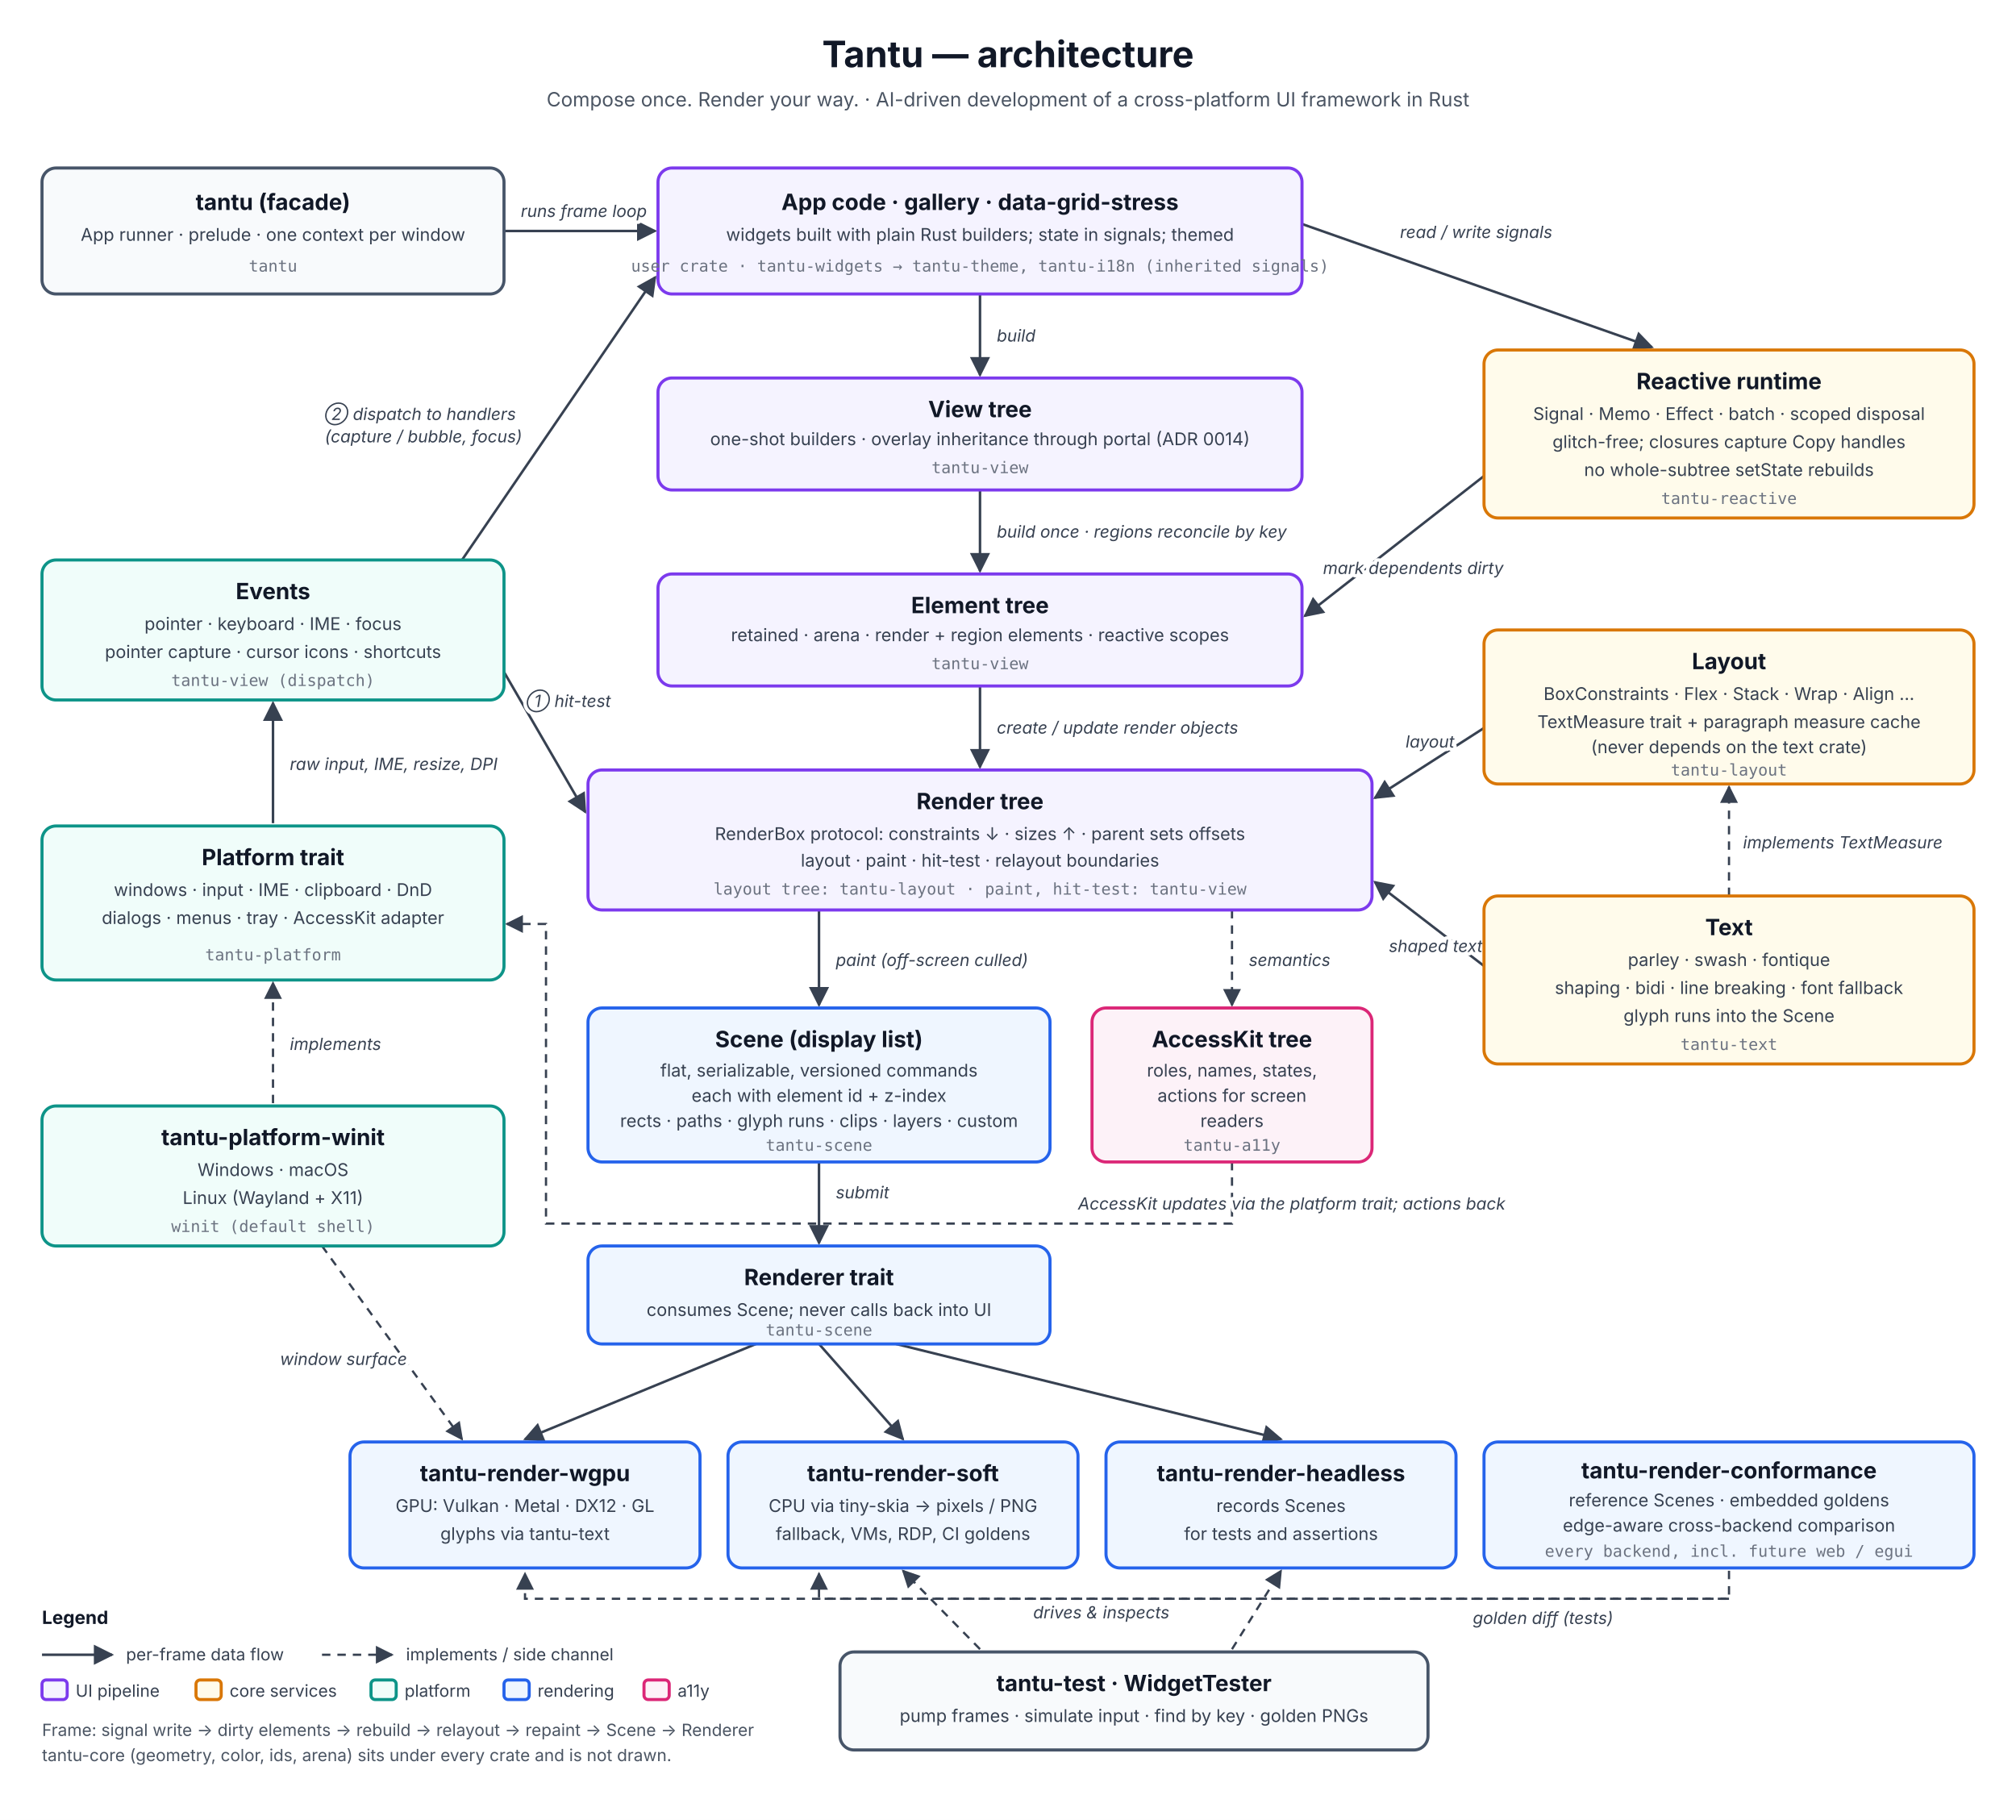
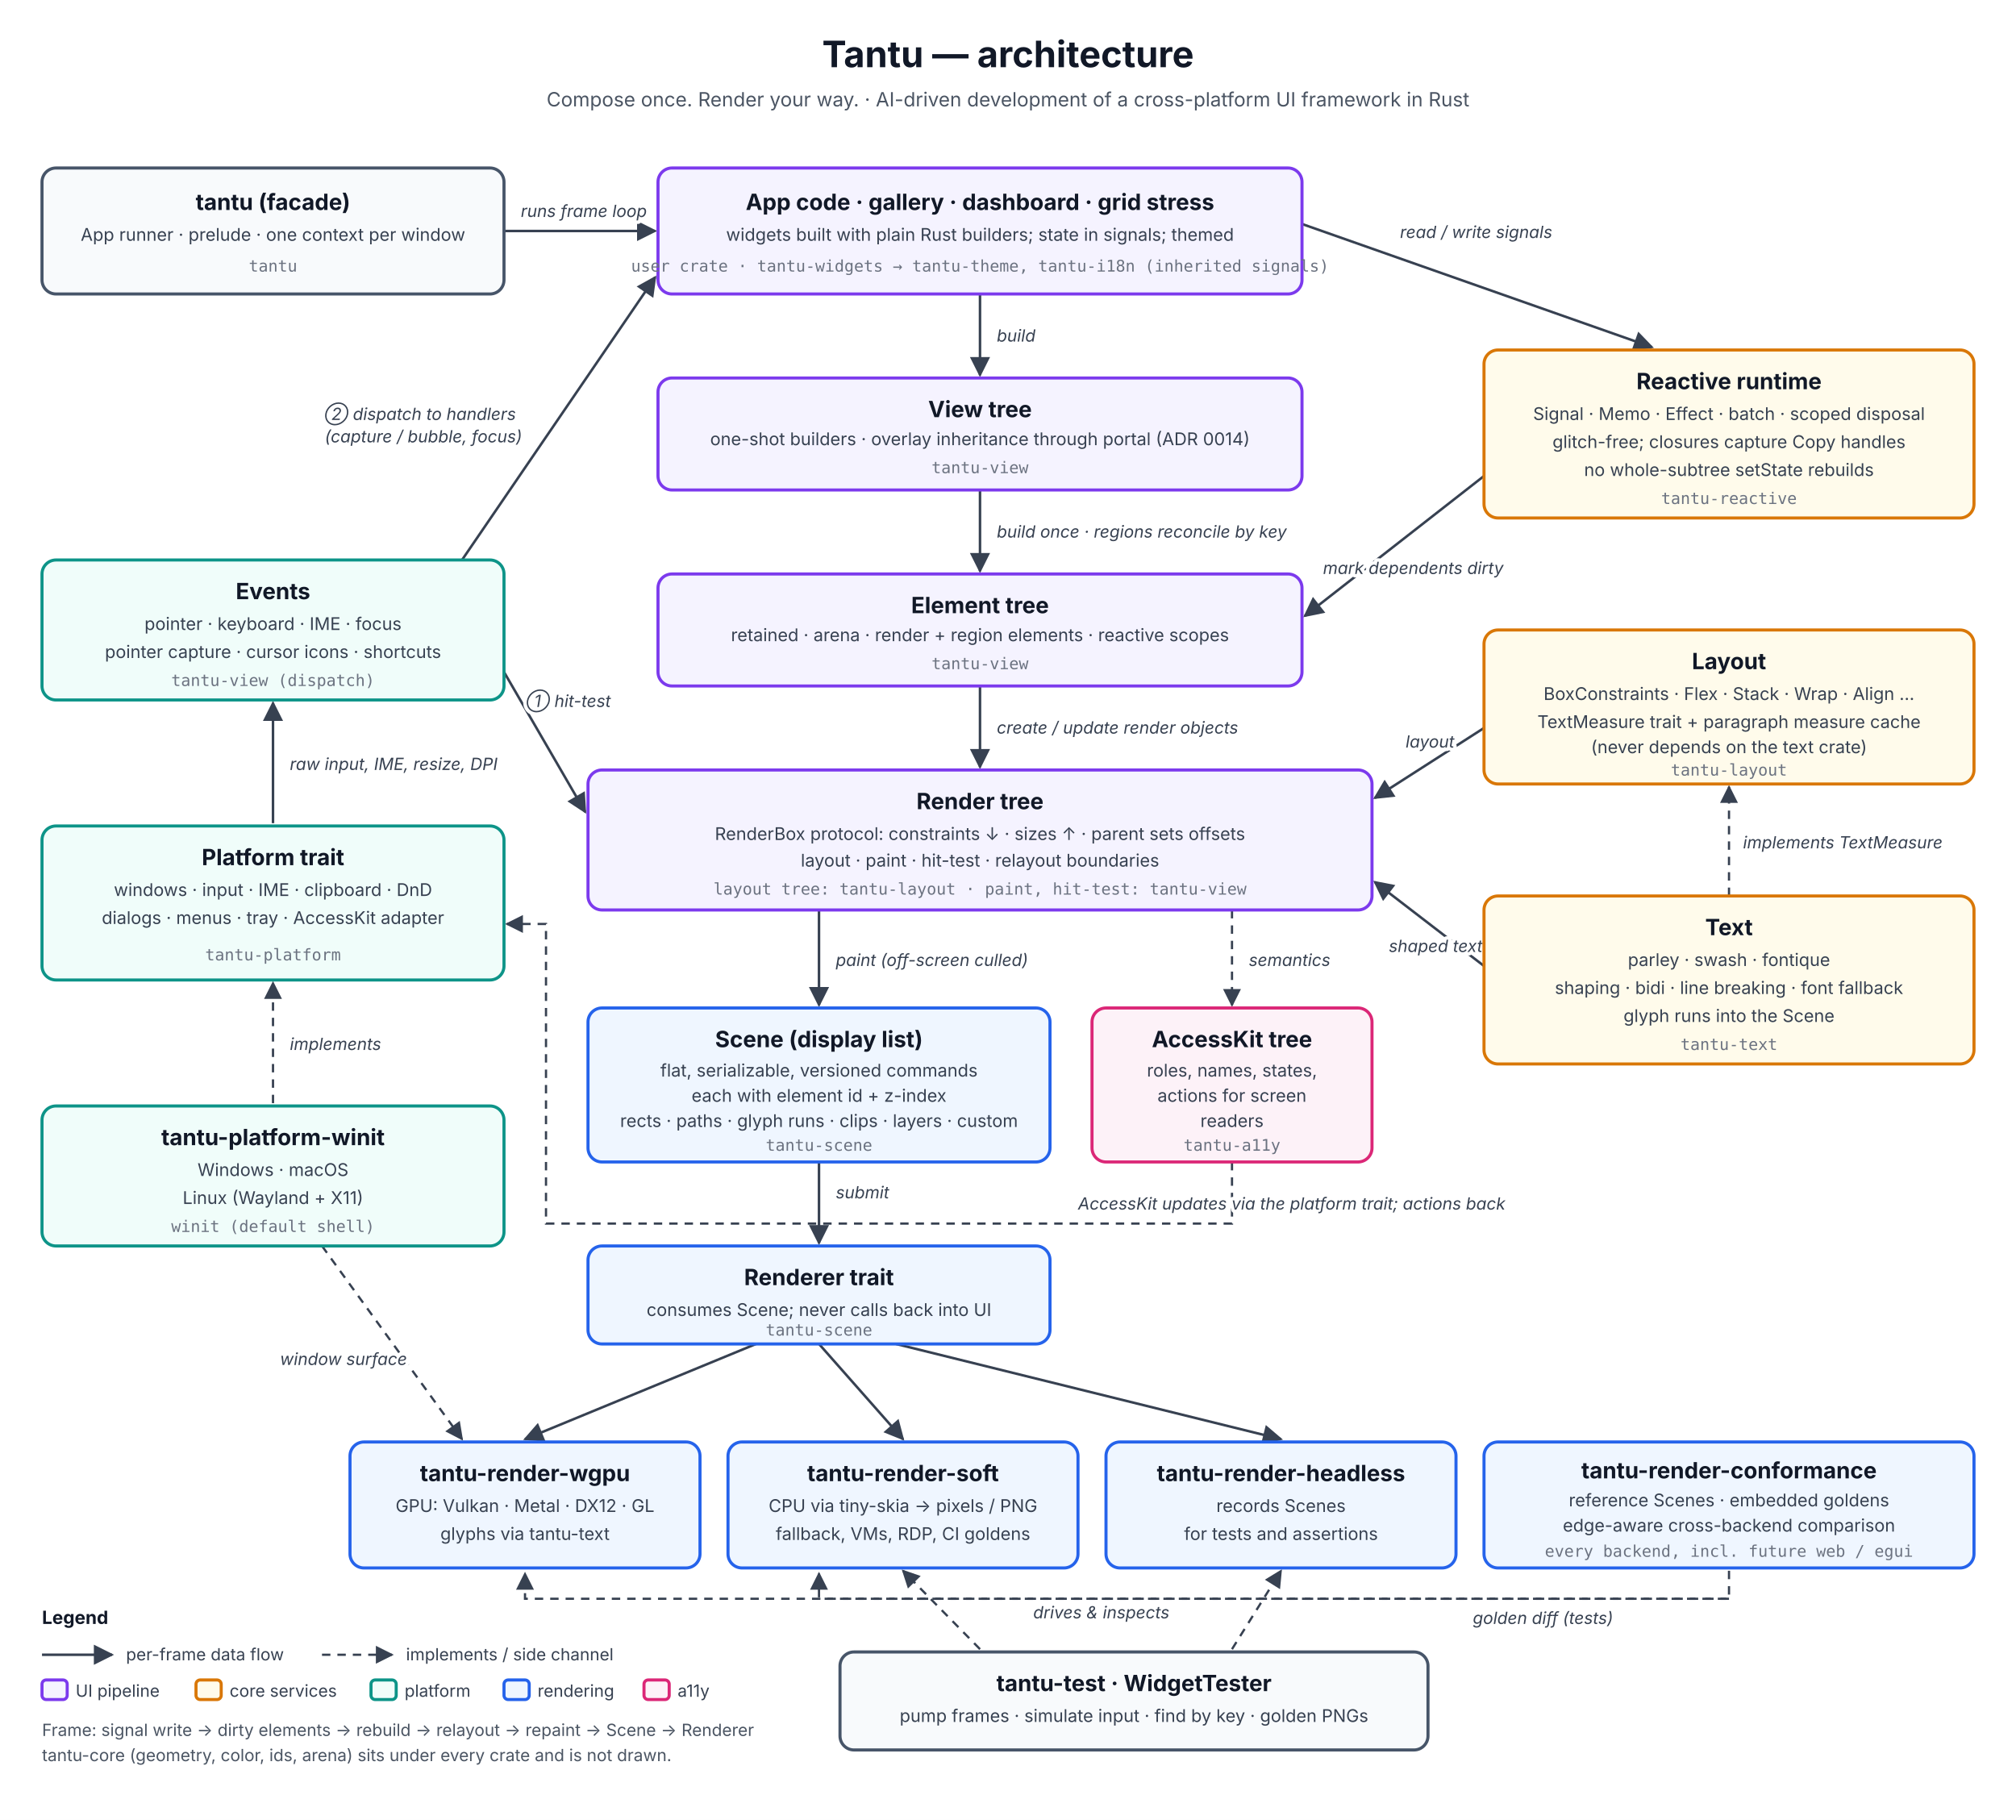
<svg xmlns="http://www.w3.org/2000/svg" width="1440" height="1300" viewBox="0 0 1440 1300" font-family="Inter, 'Segoe UI', Helvetica, Arial, sans-serif">
  <defs>
    <marker id="arrow" viewBox="0 0 10 10" refX="9" refY="5" markerWidth="8" markerHeight="8" orient="auto-start-reverse">
      <path d="M0,0 L10,5 L0,10 z" fill="#374151" />
    </marker>
    <style>
      .t  { font-size: 16px; font-weight: 700; fill: #111827; text-anchor: middle; }
      .b  { font-size: 12.5px; fill: #374151; text-anchor: middle; }
      .c  { font-size: 11.5px; fill: #6b7280; text-anchor: middle; font-family: 'JetBrains Mono', Consolas, monospace; }
      .lbl { font-size: 12px; font-style: italic; fill: #374151; paint-order: stroke; stroke: #ffffff; stroke-width: 5px; stroke-linejoin: round; }
      .edge { stroke: #374151; stroke-width: 1.8; fill: none; marker-end: url(#arrow); }
      .side { stroke: #374151; stroke-width: 1.6; fill: none; stroke-dasharray: 6 5; marker-end: url(#arrow); }
      .pipe { fill: #f5f3ff; stroke: #7c3aed; stroke-width: 2.2; }
      .svc  { fill: #fffbeb; stroke: #d97706; stroke-width: 2.2; }
      .plat { fill: #f0fdfa; stroke: #0d9488; stroke-width: 2.2; }
      .rend { fill: #eff6ff; stroke: #2563eb; stroke-width: 2.2; }
      .a11y { fill: #fdf2f8; stroke: #db2777; stroke-width: 2.2; }
      .tool { fill: #f8fafc; stroke: #475569; stroke-width: 2.2; }
    </style>
  </defs>
  <rect width="1440" height="1300" fill="#ffffff" />
  <text x="720" y="48" style="font-size:26px;font-weight:700;fill:#111827;text-anchor:middle">Tantu — architecture</text>
  <text x="720" y="76" style="font-size:14px;fill:#4b5563;text-anchor:middle">Compose once. Render your way. · AI-driven development of a cross-platform UI framework in Rust</text>
  <path class="edge" d="M700,210 L700,268" />
  <text class="lbl" x="712" y="244">build</text>
  <path class="edge" d="M700,350 L700,408" />
  <text class="lbl" x="712" y="384">build once · regions reconcile by key</text>
  <path class="edge" d="M700,490 L700,548" />
  <text class="lbl" x="712" y="524">create / update render objects</text>
  <path class="edge" d="M585,650 L585,718" />
  <text class="lbl" x="597" y="690">paint (off-screen culled)</text>
  <path class="side" d="M880,650 L880,718" />
  <text class="lbl" x="892" y="690">semantics</text>
  <path class="edge" d="M585,830 L585,888" />
  <text class="lbl" x="597" y="856">submit</text>
  <path class="edge" d="M540,960 L375,1028" />
  <path class="edge" d="M585,960 L645,1028" />
  <path class="edge" d="M640,960 L915,1028" />
  <path class="edge" d="M360,165 L468,165" />
  <text class="lbl" x="372" y="155">runs frame loop</text>
  <path class="edge" d="M930,160 L1180,248" />
  <text class="lbl" x="1000" y="170">read / write signals</text>
  <path class="edge" d="M1060,340 L932,440" />
  <text class="lbl" x="945" y="410">mark dependents dirty</text>
  <path class="edge" d="M1060,520 L982,570" />
  <text class="lbl" x="1004" y="534">layout</text>
  <path class="edge" d="M1060,690 L982,630" />
  <text class="lbl" x="992" y="680">shaped text</text>
  <path class="side" d="M1235,640 L1235,562" />
  <text class="lbl" x="1245" y="606">implements TextMeasure</text>
  <path class="edge" d="M360,480 L418,580" />
  <text class="lbl" x="376" y="505">① hit-test</text>
  <path class="edge" d="M330,400 L468,198" />
  <text class="lbl" x="232" y="300">② dispatch to handlers</text>
  <text class="lbl" x="232" y="316">(capture / bubble, focus)</text>
  <path class="edge" d="M195,588 L195,502" />
  <text class="lbl" x="207" y="550">raw input, IME, resize, DPI</text>
  <path class="side" d="M195,788 L195,702" />
  <text class="lbl" x="207" y="750">implements</text>
  <path class="side" d="M230,890 L330,1028" />
  <text class="lbl" x="200" y="975">window surface</text>
  <path class="side" d="M880,830 L880,874 L390,874 L390,660 L362,660" />
  <text class="lbl" x="770" y="864">AccessKit updates via the platform trait; actions back</text>
  <path class="side" d="M700,1178 L645,1122" />
  <path class="side" d="M880,1178 L915,1122" />
  <text class="lbl" x="738" y="1156">drives &amp; inspects</text>
  <path class="side" d="M1235,1122 L1235,1142 L585,1142 L585,1124" />
  <path class="side" d="M1235,1142 L375,1142 L375,1124" />
  <text class="lbl" x="1052" y="1160">golden diff (tests)</text>
  <rect class="tool" x="30" y="120" width="330" height="90" rx="10" />
  <text class="t" x="195" y="150">tantu (facade)</text>
  <text class="b" x="195" y="172">App runner · prelude · one context per window</text>
  <text class="c" x="195" y="194">tantu</text>
  <rect class="pipe" x="470" y="120" width="460" height="90" rx="10" />
-   <text class="t" x="700" y="150">App code · gallery · data-grid-stress</text>
+   <text class="t" x="700" y="150">App code · gallery · dashboard · grid stress</text>
  <text class="b" x="700" y="172">widgets built with plain Rust builders; state in signals; themed</text>
  <text class="c" x="700" y="194">user crate · tantu-widgets → tantu-theme, tantu-i18n (inherited signals)</text>
  <rect class="pipe" x="470" y="270" width="460" height="80" rx="10" />
  <text class="t" x="700" y="298">View tree</text>
  <text class="b" x="700" y="318">one-shot builders · overlay inheritance through portal (ADR 0014)</text>
  <text class="c" x="700" y="338">tantu-view</text>
  <rect class="pipe" x="470" y="410" width="460" height="80" rx="10" />
  <text class="t" x="700" y="438">Element tree</text>
  <text class="b" x="700" y="458">retained · arena · render + region elements · reactive scopes</text>
  <text class="c" x="700" y="478">tantu-view</text>
  <rect class="pipe" x="420" y="550" width="560" height="100" rx="10" />
  <text class="t" x="700" y="578">Render tree</text>
  <text class="b" x="700" y="600">RenderBox protocol: constraints ↓ · sizes ↑ · parent sets offsets</text>
  <text class="b" x="700" y="619">layout · paint · hit-test · relayout boundaries</text>
  <text class="c" x="700" y="639">layout tree: tantu-layout · paint, hit-test: tantu-view</text>
  <rect class="rend" x="420" y="720" width="330" height="110" rx="10" />
  <text class="t" x="585" y="748">Scene (display list)</text>
  <text class="b" x="585" y="769">flat, serializable, versioned commands</text>
  <text class="b" x="585" y="787">each with element id + z-index</text>
  <text class="b" x="585" y="805">rects · paths · glyph runs · clips · layers · custom</text>
  <text class="c" x="585" y="822">tantu-scene</text>
  <rect class="a11y" x="780" y="720" width="200" height="110" rx="10" />
  <text class="t" x="880" y="748">AccessKit tree</text>
  <text class="b" x="880" y="769">roles, names, states,</text>
  <text class="b" x="880" y="787">actions for screen</text>
  <text class="b" x="880" y="805">readers</text>
  <text class="c" x="880" y="822">tantu-a11y</text>
  <rect class="rend" x="420" y="890" width="330" height="70" rx="10" />
  <text class="t" x="585" y="918">Renderer trait</text>
  <text class="b" x="585" y="940">consumes Scene; never calls back into UI</text>
  <text class="c" x="585" y="954">tantu-scene</text>
  <rect class="rend" x="250" y="1030" width="250" height="90" rx="10" />
  <text class="t" x="375" y="1058">tantu-render-wgpu</text>
  <text class="b" x="375" y="1080">GPU: Vulkan · Metal · DX12 · GL</text>
  <text class="b" x="375" y="1100">glyphs via tantu-text</text>
  <rect class="rend" x="520" y="1030" width="250" height="90" rx="10" />
  <text class="t" x="645" y="1058">tantu-render-soft</text>
  <text class="b" x="645" y="1080">CPU via tiny-skia → pixels / PNG</text>
  <text class="b" x="645" y="1100">fallback, VMs, RDP, CI goldens</text>
  <rect class="rend" x="790" y="1030" width="250" height="90" rx="10" />
  <text class="t" x="915" y="1058">tantu-render-headless</text>
  <text class="b" x="915" y="1080">records Scenes</text>
  <text class="b" x="915" y="1100">for tests and assertions</text>
  <rect class="rend" x="1060" y="1030" width="350" height="90" rx="10" />
  <text class="t" x="1235" y="1056">tantu-render-conformance</text>
  <text class="b" x="1235" y="1076">reference Scenes · embedded goldens</text>
  <text class="b" x="1235" y="1094">edge-aware cross-backend comparison</text>
  <text class="c" x="1235" y="1112">every backend, incl. future web / egui</text>
  <rect class="tool" x="600" y="1180" width="420" height="70" rx="10" />
  <text class="t" x="810" y="1208">tantu-test · WidgetTester</text>
  <text class="b" x="810" y="1230">pump frames · simulate input · find by key · golden PNGs</text>
  <rect class="svc" x="1060" y="250" width="350" height="120" rx="10" />
  <text class="t" x="1235" y="278">Reactive runtime</text>
  <text class="b" x="1235" y="300">Signal · Memo · Effect · batch · scoped disposal</text>
  <text class="b" x="1235" y="320">glitch-free; closures capture Copy handles</text>
  <text class="b" x="1235" y="340">no whole-subtree setState rebuilds</text>
  <text class="c" x="1235" y="360">tantu-reactive</text>
  <rect class="svc" x="1060" y="450" width="350" height="110" rx="10" />
  <text class="t" x="1235" y="478">Layout</text>
  <text class="b" x="1235" y="500">BoxConstraints · Flex · Stack · Wrap · Align …</text>
  <text class="b" x="1235" y="520">TextMeasure trait + paragraph measure cache</text>
  <text class="b" x="1235" y="538">(never depends on the text crate)</text>
  <text class="c" x="1235" y="554">tantu-layout</text>
  <rect class="svc" x="1060" y="640" width="350" height="120" rx="10" />
  <text class="t" x="1235" y="668">Text</text>
  <text class="b" x="1235" y="690">parley · swash · fontique</text>
  <text class="b" x="1235" y="710">shaping · bidi · line breaking · font fallback</text>
  <text class="b" x="1235" y="730">glyph runs into the Scene</text>
  <text class="c" x="1235" y="750">tantu-text</text>
  <rect class="plat" x="30" y="400" width="330" height="100" rx="10" />
  <text class="t" x="195" y="428">Events</text>
  <text class="b" x="195" y="450">pointer · keyboard · IME · focus</text>
  <text class="b" x="195" y="470">pointer capture · cursor icons · shortcuts</text>
  <text class="c" x="195" y="490">tantu-view (dispatch)</text>
  <rect class="plat" x="30" y="590" width="330" height="110" rx="10" />
  <text class="t" x="195" y="618">Platform trait</text>
  <text class="b" x="195" y="640">windows · input · IME · clipboard · DnD</text>
  <text class="b" x="195" y="660">dialogs · menus · tray · AccessKit adapter</text>
  <text class="c" x="195" y="686">tantu-platform</text>
  <rect class="plat" x="30" y="790" width="330" height="100" rx="10" />
  <text class="t" x="195" y="818">tantu-platform-winit</text>
  <text class="b" x="195" y="840">Windows · macOS</text>
  <text class="b" x="195" y="860">Linux (Wayland + X11)</text>
  <text class="c" x="195" y="880">winit (default shell)</text>
  <g transform="translate(30,1160)">
    <text x="0" y="0" style="font-size:13px;font-weight:700;fill:#111827">Legend</text>
    <path class="edge" d="M0,22 L50,22" />
    <text x="60" y="26" style="font-size:12px;fill:#374151">per-frame data flow</text>
    <path class="side" d="M200,22 L250,22" />
    <text x="260" y="26" style="font-size:12px;fill:#374151">implements / side channel</text>
    <rect class="pipe" x="0" y="40" width="18" height="14" rx="3" />
    <text x="24" y="52" style="font-size:12px;fill:#374151">UI pipeline</text>
    <rect class="svc" x="110" y="40" width="18" height="14" rx="3" />
    <text x="134" y="52" style="font-size:12px;fill:#374151">core services</text>
    <rect class="plat" x="235" y="40" width="18" height="14" rx="3" />
    <text x="259" y="52" style="font-size:12px;fill:#374151">platform</text>
    <rect class="rend" x="330" y="40" width="18" height="14" rx="3" />
    <text x="354" y="52" style="font-size:12px;fill:#374151">rendering</text>
    <rect class="a11y" x="430" y="40" width="18" height="14" rx="3" />
    <text x="454" y="52" style="font-size:12px;fill:#374151">a11y</text>
    <text x="0" y="80" style="font-size:12px;fill:#4b5563">Frame: signal write → dirty elements → rebuild → relayout → repaint → Scene → Renderer</text>
    <text x="0" y="98" style="font-size:12px;fill:#4b5563">tantu-core (geometry, color, ids, arena) sits under every crate and is not drawn.</text>
  </g>
</svg>
